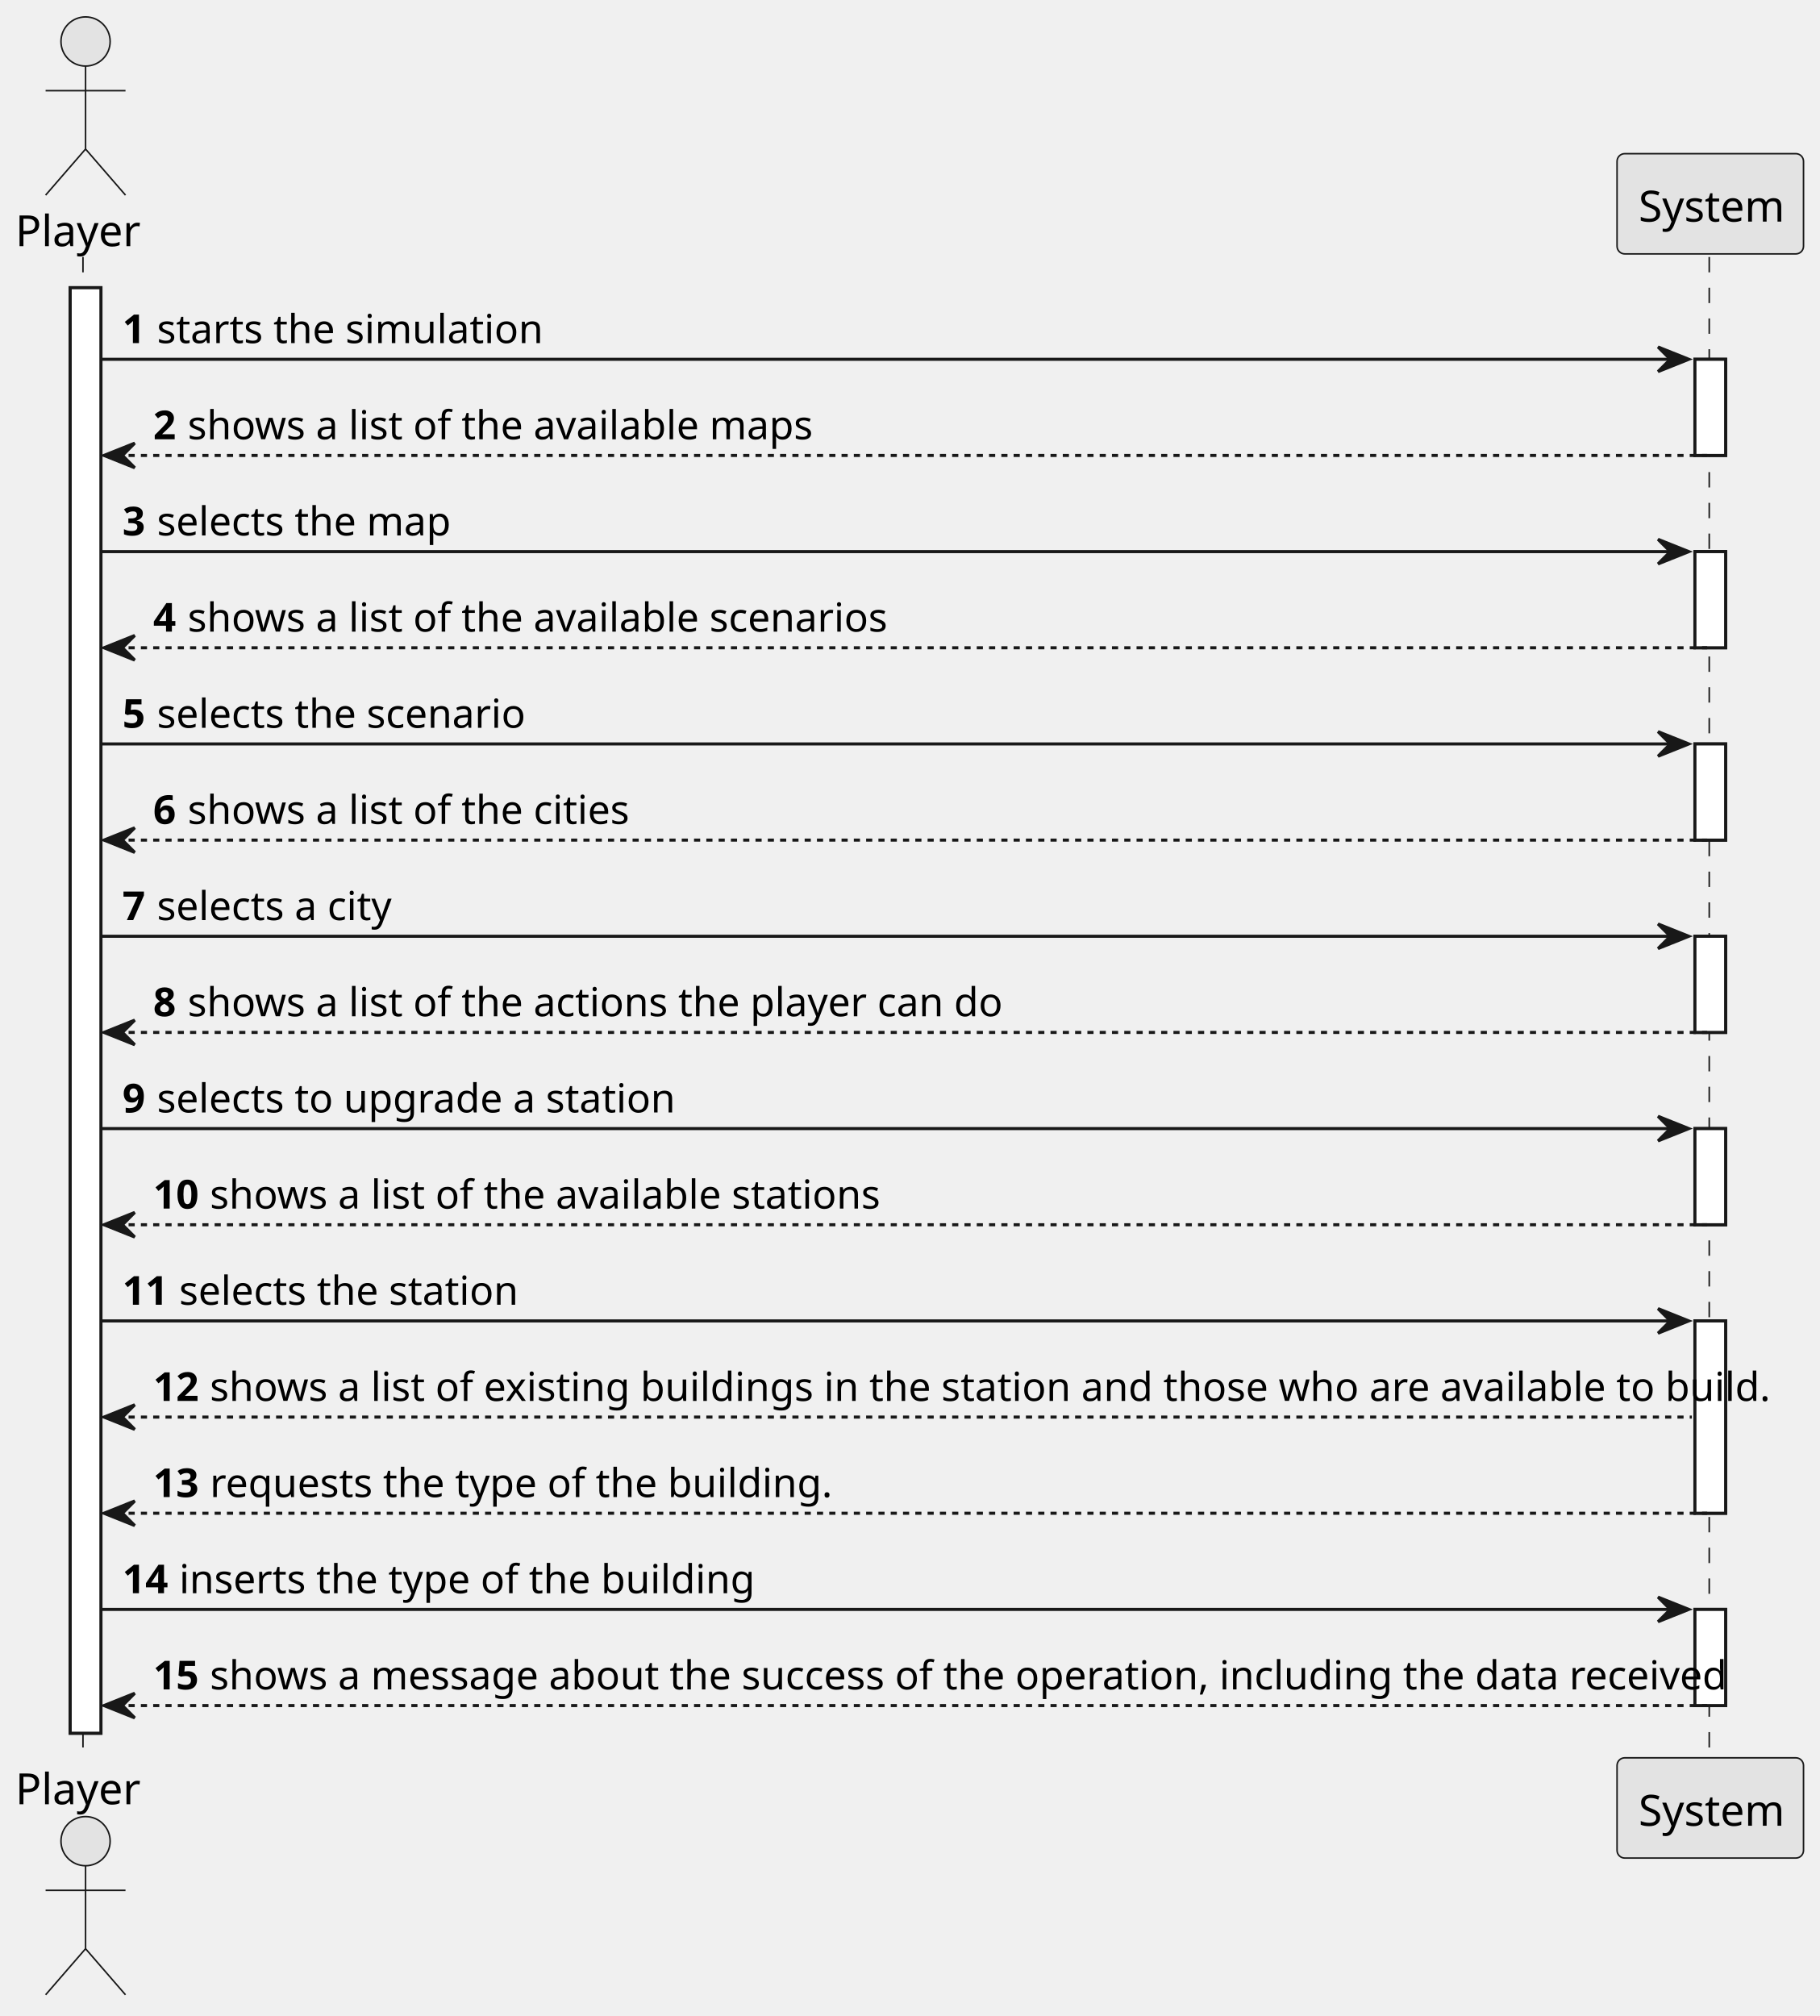
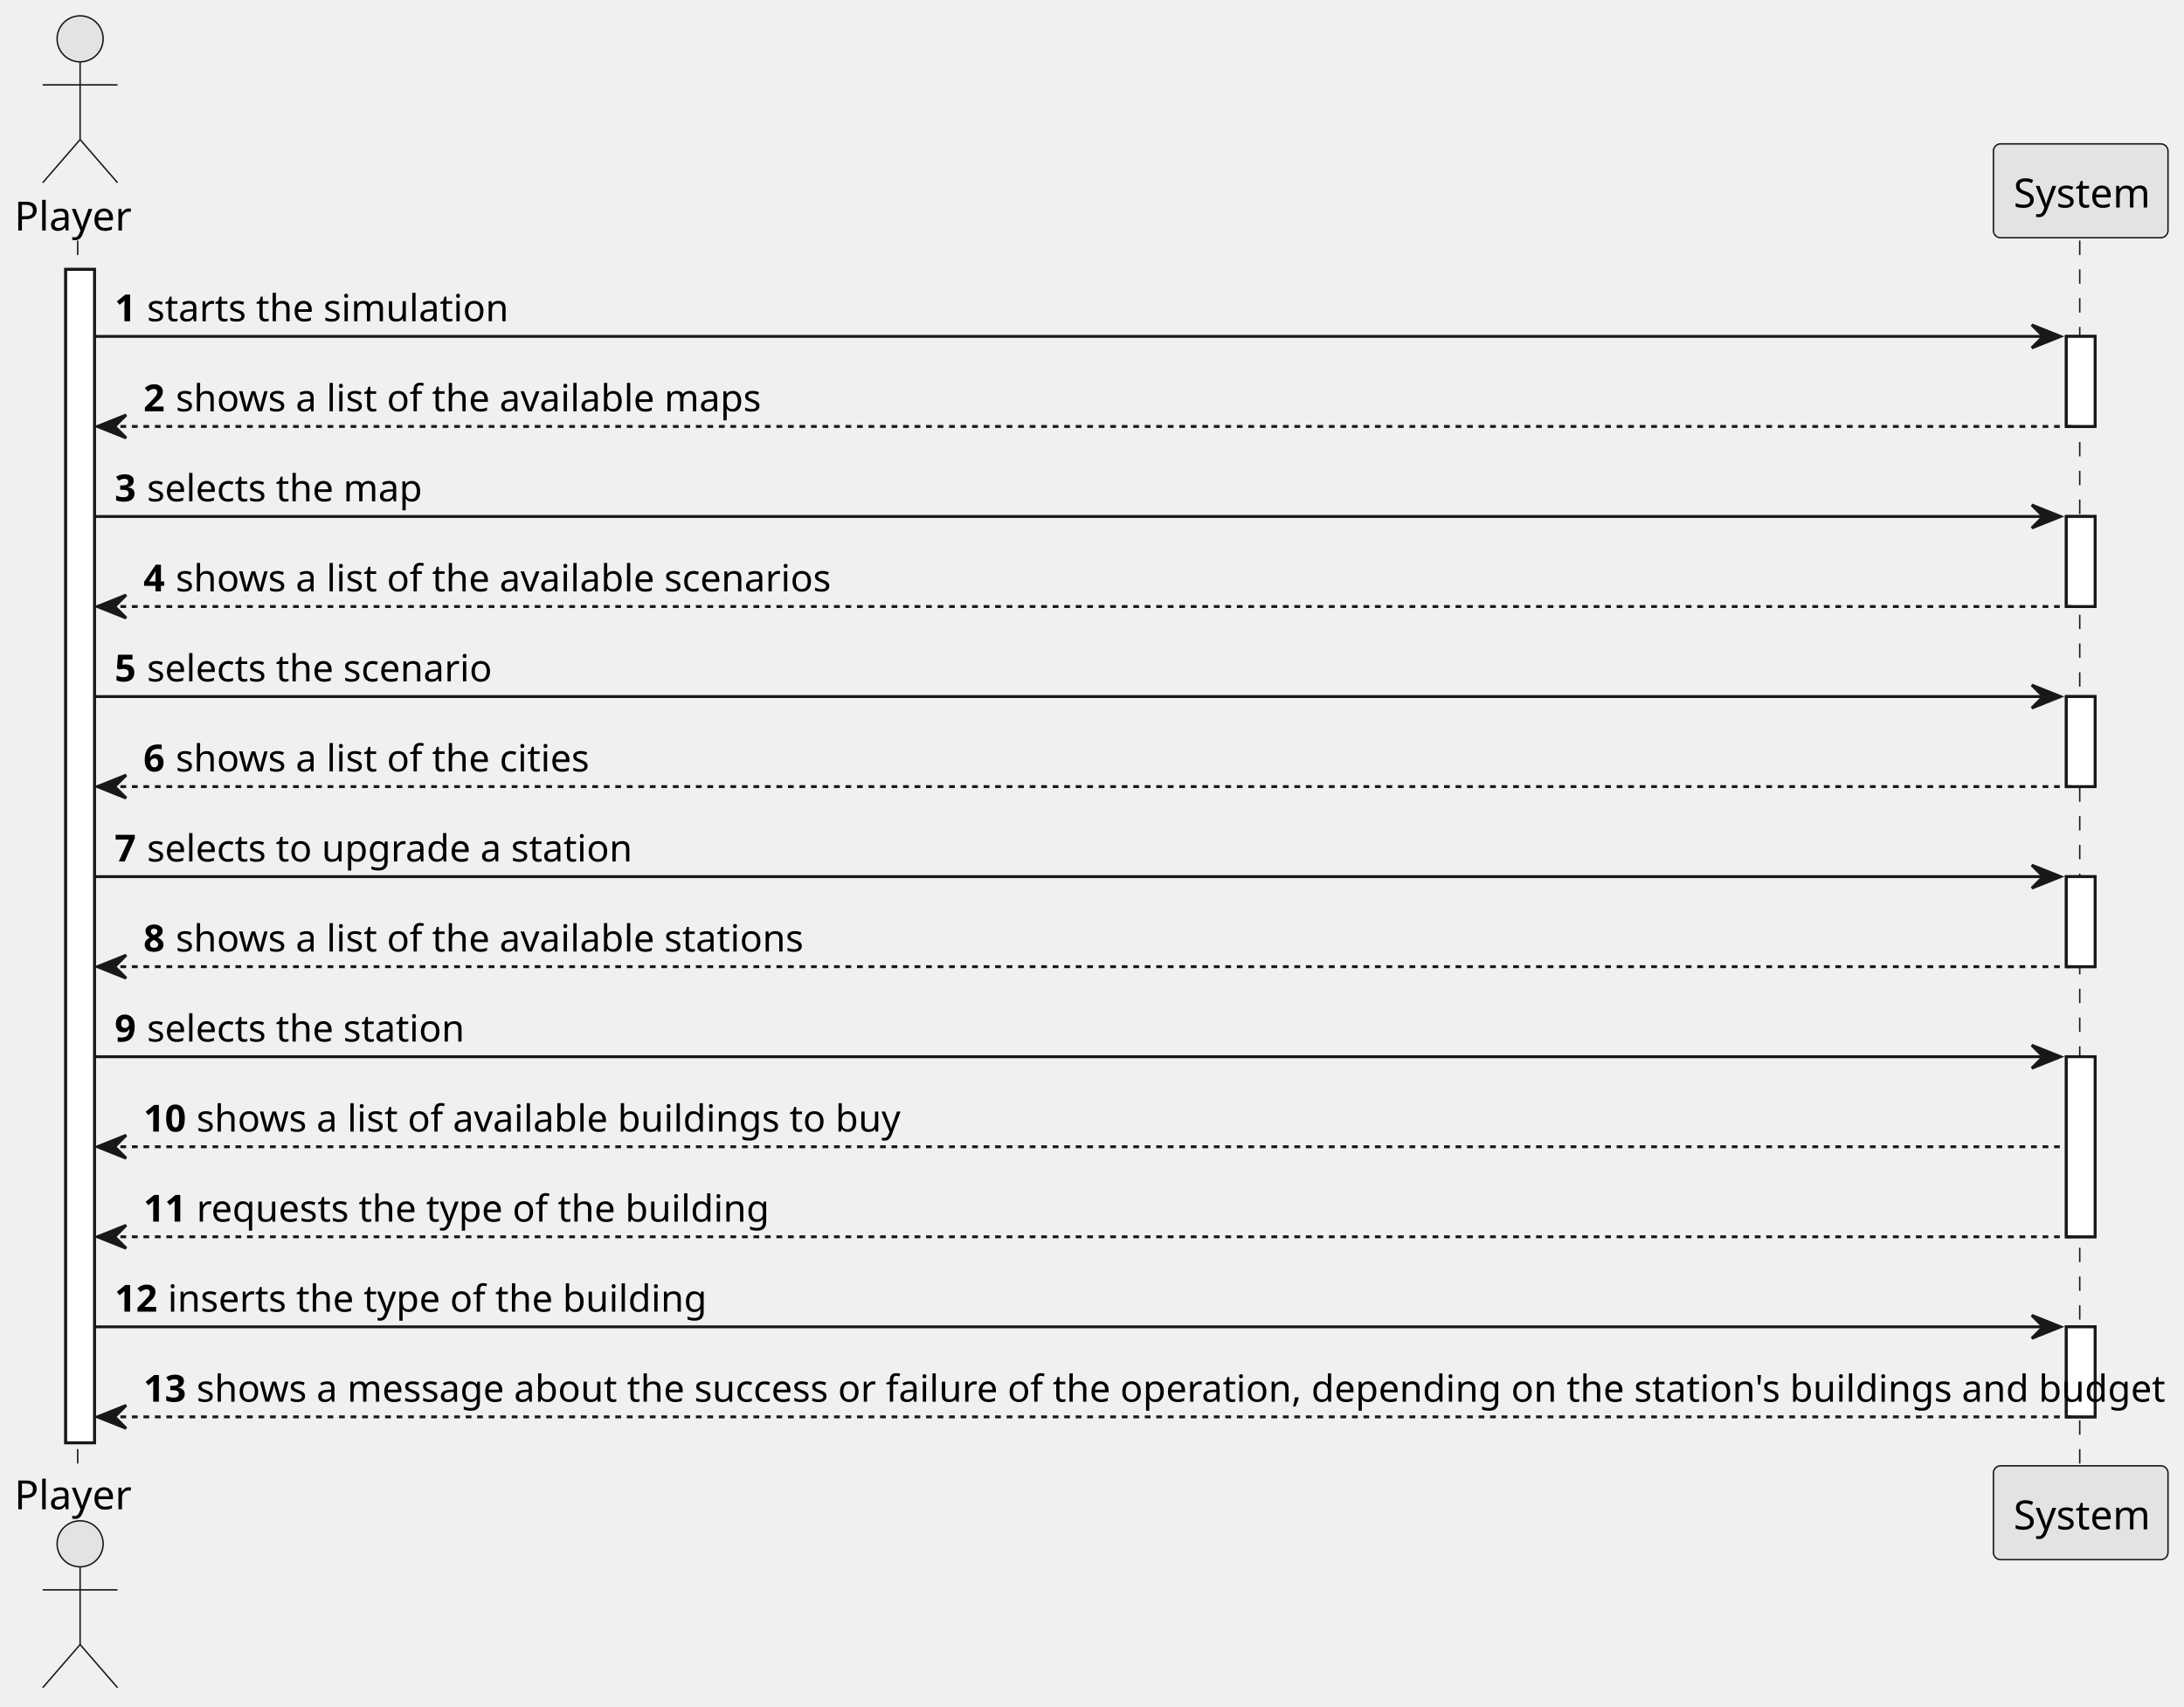
- <svg xmlns="http://www.w3.org/2000/svg" contentStyleType="text/css" height="656px" preserveAspectRatio="none" style="width:592px;height:656px;background:#FFFFFF;" version="1.1" viewBox="0 0 592 656" width="592px" zoomAndPan="magnify">
+ <svg xmlns="http://www.w3.org/2000/svg" contentStyleType="text/css" height="593px" preserveAspectRatio="none" style="width:759px;height:593px;background:#FFFFFF;" version="1.1" viewBox="0 0 759 593" width="759px" zoomAndPan="magnify">
  <defs />
  <g>
-     <rect fill="#FFFFFF" height="470.365" style="stroke:#181818;stroke-width:1.0;" width="10" x="22.841" y="93.621" />
-     <rect fill="#FFFFFF" height="31.291" style="stroke:#181818;stroke-width:1.0;" width="10" x="551.534" y="116.912" />
-     <rect fill="#FFFFFF" height="31.291" style="stroke:#181818;stroke-width:1.0;" width="10" x="551.534" y="179.494" />
-     <rect fill="#FFFFFF" height="31.291" style="stroke:#181818;stroke-width:1.0;" width="10" x="551.534" y="242.076" />
-     <rect fill="#FFFFFF" height="31.291" style="stroke:#181818;stroke-width:1.0;" width="10" x="551.534" y="304.658" />
-     <rect fill="#FFFFFF" height="31.291" style="stroke:#181818;stroke-width:1.0;" width="10" x="551.534" y="367.24" />
-     <rect fill="#FFFFFF" height="62.582" style="stroke:#181818;stroke-width:1.0;" width="10" x="551.534" y="429.822" />
-     <rect fill="#FFFFFF" height="31.291" style="stroke:#181818;stroke-width:1.0;" width="10" x="551.534" y="523.695" />
-     <line style="stroke:#181818;stroke-width:0.5;stroke-dasharray:5.0,5.0;" x1="27" x2="27" y1="83.621" y2="572.986" />
-     <line style="stroke:#181818;stroke-width:0.5;stroke-dasharray:5.0,5.0;" x1="556.196" x2="556.196" y1="83.621" y2="572.986" />
+     <rect fill="#FFFFFF" height="407.783" style="stroke:#181818;stroke-width:1.0;" width="10" x="22.841" y="93.621" />
+     <rect fill="#FFFFFF" height="31.291" style="stroke:#181818;stroke-width:1.0;" width="10" x="718.103" y="116.912" />
+     <rect fill="#FFFFFF" height="31.291" style="stroke:#181818;stroke-width:1.0;" width="10" x="718.103" y="179.494" />
+     <rect fill="#FFFFFF" height="31.291" style="stroke:#181818;stroke-width:1.0;" width="10" x="718.103" y="242.076" />
+     <rect fill="#FFFFFF" height="31.291" style="stroke:#181818;stroke-width:1.0;" width="10" x="718.103" y="304.658" />
+     <rect fill="#FFFFFF" height="62.582" style="stroke:#181818;stroke-width:1.0;" width="10" x="718.103" y="367.24" />
+     <rect fill="#FFFFFF" height="31.291" style="stroke:#181818;stroke-width:1.0;" width="10" x="718.103" y="461.113" />
+     <line style="stroke:#181818;stroke-width:0.5;stroke-dasharray:5.0,5.0;" x1="27" x2="27" y1="83.621" y2="510.404" />
+     <line style="stroke:#181818;stroke-width:0.5;stroke-dasharray:5.0,5.0;" x1="722.765" x2="722.765" y1="83.621" y2="510.404" />
    <text fill="#000000" font-family="sans-serif" font-size="14" lengthAdjust="spacing" textLength="39.683" x="5" y="80.107">Player</text>
    <ellipse cx="27.841" cy="13.5" fill="#E3E3E3" rx="8" ry="8" style="stroke:#181818;stroke-width:0.5;" />
    <path d="M27.841,21.5 L27.841,48.5 M14.841,29.5 L40.841,29.5 M27.841,48.5 L14.841,63.5 M27.841,48.5 L40.841,63.5 " fill="none" style="stroke:#181818;stroke-width:0.5;" />
-     <text fill="#000000" font-family="sans-serif" font-size="14" lengthAdjust="spacing" textLength="39.683" x="5" y="587.094">Player</text>
-     <ellipse cx="27.841" cy="599.107" fill="#E3E3E3" rx="8" ry="8" style="stroke:#181818;stroke-width:0.5;" />
-     <path d="M27.841,607.107 L27.841,634.107 M14.841,615.107 L40.841,615.107 M27.841,634.107 L14.841,649.107 M27.841,634.107 L40.841,649.107 " fill="none" style="stroke:#181818;stroke-width:0.5;" />
-     <rect fill="#E3E3E3" height="32.621" rx="2.5" ry="2.5" style="stroke:#181818;stroke-width:0.5;" width="60.676" x="526.196" y="50" />
-     <text fill="#000000" font-family="sans-serif" font-size="14" lengthAdjust="spacing" textLength="46.676" x="533.196" y="72.107">System</text>
-     <rect fill="#E3E3E3" height="32.621" rx="2.5" ry="2.5" style="stroke:#181818;stroke-width:0.5;" width="60.676" x="526.196" y="571.986" />
-     <text fill="#000000" font-family="sans-serif" font-size="14" lengthAdjust="spacing" textLength="46.676" x="533.196" y="594.094">System</text>
-     <rect fill="#FFFFFF" height="470.365" style="stroke:#181818;stroke-width:1.0;" width="10" x="22.841" y="93.621" />
-     <rect fill="#FFFFFF" height="31.291" style="stroke:#181818;stroke-width:1.0;" width="10" x="551.534" y="116.912" />
-     <rect fill="#FFFFFF" height="31.291" style="stroke:#181818;stroke-width:1.0;" width="10" x="551.534" y="179.494" />
-     <rect fill="#FFFFFF" height="31.291" style="stroke:#181818;stroke-width:1.0;" width="10" x="551.534" y="242.076" />
-     <rect fill="#FFFFFF" height="31.291" style="stroke:#181818;stroke-width:1.0;" width="10" x="551.534" y="304.658" />
-     <rect fill="#FFFFFF" height="31.291" style="stroke:#181818;stroke-width:1.0;" width="10" x="551.534" y="367.24" />
-     <rect fill="#FFFFFF" height="62.582" style="stroke:#181818;stroke-width:1.0;" width="10" x="551.534" y="429.822" />
-     <rect fill="#FFFFFF" height="31.291" style="stroke:#181818;stroke-width:1.0;" width="10" x="551.534" y="523.695" />
-     <polygon fill="#181818" points="539.534,112.912,549.534,116.912,539.534,120.912,543.534,116.912" style="stroke:#181818;stroke-width:1.0;" />
-     <line style="stroke:#181818;stroke-width:1.0;" x1="32.841" x2="545.534" y1="116.912" y2="116.912" />
+     <text fill="#000000" font-family="sans-serif" font-size="14" lengthAdjust="spacing" textLength="39.683" x="5" y="524.512">Player</text>
+     <ellipse cx="27.841" cy="536.525" fill="#E3E3E3" rx="8" ry="8" style="stroke:#181818;stroke-width:0.5;" />
+     <path d="M27.841,544.525 L27.841,571.525 M14.841,552.525 L40.841,552.525 M27.841,571.525 L14.841,586.525 M27.841,571.525 L40.841,586.525 " fill="none" style="stroke:#181818;stroke-width:0.5;" />
+     <rect fill="#E3E3E3" height="32.621" rx="2.5" ry="2.5" style="stroke:#181818;stroke-width:0.5;" width="60.676" x="692.765" y="50" />
+     <text fill="#000000" font-family="sans-serif" font-size="14" lengthAdjust="spacing" textLength="46.676" x="699.765" y="72.107">System</text>
+     <rect fill="#E3E3E3" height="32.621" rx="2.5" ry="2.5" style="stroke:#181818;stroke-width:0.5;" width="60.676" x="692.765" y="509.404" />
+     <text fill="#000000" font-family="sans-serif" font-size="14" lengthAdjust="spacing" textLength="46.676" x="699.765" y="531.512">System</text>
+     <rect fill="#FFFFFF" height="407.783" style="stroke:#181818;stroke-width:1.0;" width="10" x="22.841" y="93.621" />
+     <rect fill="#FFFFFF" height="31.291" style="stroke:#181818;stroke-width:1.0;" width="10" x="718.103" y="116.912" />
+     <rect fill="#FFFFFF" height="31.291" style="stroke:#181818;stroke-width:1.0;" width="10" x="718.103" y="179.494" />
+     <rect fill="#FFFFFF" height="31.291" style="stroke:#181818;stroke-width:1.0;" width="10" x="718.103" y="242.076" />
+     <rect fill="#FFFFFF" height="31.291" style="stroke:#181818;stroke-width:1.0;" width="10" x="718.103" y="304.658" />
+     <rect fill="#FFFFFF" height="62.582" style="stroke:#181818;stroke-width:1.0;" width="10" x="718.103" y="367.24" />
+     <rect fill="#FFFFFF" height="31.291" style="stroke:#181818;stroke-width:1.0;" width="10" x="718.103" y="461.113" />
+     <polygon fill="#181818" points="706.103,112.912,716.103,116.912,706.103,120.912,710.103,116.912" style="stroke:#181818;stroke-width:1.0;" />
+     <line style="stroke:#181818;stroke-width:1.0;" x1="32.841" x2="712.103" y1="116.912" y2="116.912" />
    <text fill="#000000" font-family="sans-serif" font-size="13" font-weight="bold" lengthAdjust="spacing" textLength="7.23" x="39.841" y="111.649">1</text>
    <text fill="#000000" font-family="sans-serif" font-size="13" lengthAdjust="spacing" textLength="115.603" x="51.071" y="111.649">starts the simulation</text>
    <polygon fill="#181818" points="43.841,144.203,33.841,148.203,43.841,152.203,39.841,148.203" style="stroke:#181818;stroke-width:1.0;" />
-     <line style="stroke:#181818;stroke-width:1.0;stroke-dasharray:2.0,2.0;" x1="37.841" x2="555.534" y1="148.203" y2="148.203" />
+     <line style="stroke:#181818;stroke-width:1.0;stroke-dasharray:2.0,2.0;" x1="37.841" x2="722.103" y1="148.203" y2="148.203" />
    <text fill="#000000" font-family="sans-serif" font-size="13" font-weight="bold" lengthAdjust="spacing" textLength="7.23" x="49.841" y="142.94">2</text>
    <text fill="#000000" font-family="sans-serif" font-size="13" lengthAdjust="spacing" textLength="193.654" x="61.071" y="142.94">shows a list of the available maps</text>
-     <polygon fill="#181818" points="539.534,175.494,549.534,179.494,539.534,183.494,543.534,179.494" style="stroke:#181818;stroke-width:1.0;" />
-     <line style="stroke:#181818;stroke-width:1.0;" x1="32.841" x2="545.534" y1="179.494" y2="179.494" />
+     <polygon fill="#181818" points="706.103,175.494,716.103,179.494,706.103,183.494,710.103,179.494" style="stroke:#181818;stroke-width:1.0;" />
+     <line style="stroke:#181818;stroke-width:1.0;" x1="32.841" x2="712.103" y1="179.494" y2="179.494" />
    <text fill="#000000" font-family="sans-serif" font-size="13" font-weight="bold" lengthAdjust="spacing" textLength="7.23" x="39.841" y="174.231">3</text>
    <text fill="#000000" font-family="sans-serif" font-size="13" lengthAdjust="spacing" textLength="91.044" x="51.071" y="174.231">selects the map</text>
    <polygon fill="#181818" points="43.841,206.785,33.841,210.785,43.841,214.785,39.841,210.785" style="stroke:#181818;stroke-width:1.0;" />
-     <line style="stroke:#181818;stroke-width:1.0;stroke-dasharray:2.0,2.0;" x1="37.841" x2="555.534" y1="210.785" y2="210.785" />
+     <line style="stroke:#181818;stroke-width:1.0;stroke-dasharray:2.0,2.0;" x1="37.841" x2="722.103" y1="210.785" y2="210.785" />
    <text fill="#000000" font-family="sans-serif" font-size="13" font-weight="bold" lengthAdjust="spacing" textLength="7.23" x="49.841" y="205.523">4</text>
    <text fill="#000000" font-family="sans-serif" font-size="13" lengthAdjust="spacing" textLength="217.502" x="61.071" y="205.523">shows a list of the available scenarios</text>
-     <polygon fill="#181818" points="539.534,238.076,549.534,242.076,539.534,246.076,543.534,242.076" style="stroke:#181818;stroke-width:1.0;" />
-     <line style="stroke:#181818;stroke-width:1.0;" x1="32.841" x2="545.534" y1="242.076" y2="242.076" />
+     <polygon fill="#181818" points="706.103,238.076,716.103,242.076,706.103,246.076,710.103,242.076" style="stroke:#181818;stroke-width:1.0;" />
+     <line style="stroke:#181818;stroke-width:1.0;" x1="32.841" x2="712.103" y1="242.076" y2="242.076" />
    <text fill="#000000" font-family="sans-serif" font-size="13" font-weight="bold" lengthAdjust="spacing" textLength="7.23" x="39.841" y="236.814">5</text>
    <text fill="#000000" font-family="sans-serif" font-size="13" lengthAdjust="spacing" textLength="114.893" x="51.071" y="236.814">selects the scenario</text>
    <polygon fill="#181818" points="43.841,269.367,33.841,273.367,43.841,277.367,39.841,273.367" style="stroke:#181818;stroke-width:1.0;" />
-     <line style="stroke:#181818;stroke-width:1.0;stroke-dasharray:2.0,2.0;" x1="37.841" x2="555.534" y1="273.367" y2="273.367" />
+     <line style="stroke:#181818;stroke-width:1.0;stroke-dasharray:2.0,2.0;" x1="37.841" x2="722.103" y1="273.367" y2="273.367" />
    <text fill="#000000" font-family="sans-serif" font-size="13" font-weight="bold" lengthAdjust="spacing" textLength="7.23" x="49.841" y="268.104">6</text>
    <text fill="#000000" font-family="sans-serif" font-size="13" lengthAdjust="spacing" textLength="136.557" x="61.071" y="268.104">shows a list of the cities</text>
-     <polygon fill="#181818" points="539.534,300.658,549.534,304.658,539.534,308.658,543.534,304.658" style="stroke:#181818;stroke-width:1.0;" />
-     <line style="stroke:#181818;stroke-width:1.0;" x1="32.841" x2="545.534" y1="304.658" y2="304.658" />
+     <polygon fill="#181818" points="706.103,300.658,716.103,304.658,706.103,308.658,710.103,304.658" style="stroke:#181818;stroke-width:1.0;" />
+     <line style="stroke:#181818;stroke-width:1.0;" x1="32.841" x2="712.103" y1="304.658" y2="304.658" />
    <text fill="#000000" font-family="sans-serif" font-size="13" font-weight="bold" lengthAdjust="spacing" textLength="7.23" x="39.841" y="299.396">7</text>
-     <text fill="#000000" font-family="sans-serif" font-size="13" lengthAdjust="spacing" textLength="74.414" x="51.071" y="299.396">selects a city</text>
+     <text fill="#000000" font-family="sans-serif" font-size="13" lengthAdjust="spacing" textLength="158.99" x="51.071" y="299.396">selects to upgrade a station</text>
    <polygon fill="#181818" points="43.841,331.949,33.841,335.949,43.841,339.949,39.841,335.949" style="stroke:#181818;stroke-width:1.0;" />
-     <line style="stroke:#181818;stroke-width:1.0;stroke-dasharray:2.0,2.0;" x1="37.841" x2="555.534" y1="335.949" y2="335.949" />
+     <line style="stroke:#181818;stroke-width:1.0;stroke-dasharray:2.0,2.0;" x1="37.841" x2="722.103" y1="335.949" y2="335.949" />
    <text fill="#000000" font-family="sans-serif" font-size="13" font-weight="bold" lengthAdjust="spacing" textLength="7.23" x="49.841" y="330.687">8</text>
-     <text fill="#000000" font-family="sans-serif" font-size="13" lengthAdjust="spacing" textLength="251.475" x="61.071" y="330.687">shows a list of the actions the player can do</text>
-     <polygon fill="#181818" points="539.534,363.24,549.534,367.24,539.534,371.24,543.534,367.24" style="stroke:#181818;stroke-width:1.0;" />
-     <line style="stroke:#181818;stroke-width:1.0;" x1="32.841" x2="545.534" y1="367.24" y2="367.24" />
+     <text fill="#000000" font-family="sans-serif" font-size="13" lengthAdjust="spacing" textLength="206.667" x="61.071" y="330.687">shows a list of the available stations</text>
+     <polygon fill="#181818" points="706.103,363.24,716.103,367.24,706.103,371.24,710.103,367.24" style="stroke:#181818;stroke-width:1.0;" />
+     <line style="stroke:#181818;stroke-width:1.0;" x1="32.841" x2="712.103" y1="367.24" y2="367.24" />
    <text fill="#000000" font-family="sans-serif" font-size="13" font-weight="bold" lengthAdjust="spacing" textLength="7.23" x="39.841" y="361.978">9</text>
-     <text fill="#000000" font-family="sans-serif" font-size="13" lengthAdjust="spacing" textLength="158.99" x="51.071" y="361.978">selects to upgrade a station</text>
+     <text fill="#000000" font-family="sans-serif" font-size="13" lengthAdjust="spacing" textLength="104.057" x="51.071" y="361.978">selects the station</text>
    <polygon fill="#181818" points="43.841,394.531,33.841,398.531,43.841,402.531,39.841,398.531" style="stroke:#181818;stroke-width:1.0;" />
-     <line style="stroke:#181818;stroke-width:1.0;stroke-dasharray:2.0,2.0;" x1="37.841" x2="555.534" y1="398.531" y2="398.531" />
+     <line style="stroke:#181818;stroke-width:1.0;stroke-dasharray:2.0,2.0;" x1="37.841" x2="717.103" y1="398.531" y2="398.531" />
    <text fill="#000000" font-family="sans-serif" font-size="13" font-weight="bold" lengthAdjust="spacing" textLength="14.46" x="49.841" y="393.269">10</text>
-     <text fill="#000000" font-family="sans-serif" font-size="13" lengthAdjust="spacing" textLength="206.667" x="68.301" y="393.269">shows a list of the available stations</text>
-     <polygon fill="#181818" points="539.534,425.822,549.534,429.822,539.534,433.822,543.534,429.822" style="stroke:#181818;stroke-width:1.0;" />
-     <line style="stroke:#181818;stroke-width:1.0;" x1="32.841" x2="545.534" y1="429.822" y2="429.822" />
-     <text fill="#000000" font-family="sans-serif" font-size="13" font-weight="bold" lengthAdjust="spacing" textLength="14.46" x="39.841" y="424.56">11</text>
-     <text fill="#000000" font-family="sans-serif" font-size="13" lengthAdjust="spacing" textLength="104.057" x="58.301" y="424.56">selects the station</text>
-     <polygon fill="#181818" points="43.841,457.113,33.841,461.113,43.841,465.113,39.841,461.113" style="stroke:#181818;stroke-width:1.0;" />
-     <line style="stroke:#181818;stroke-width:1.0;stroke-dasharray:2.0,2.0;" x1="37.841" x2="550.534" y1="461.113" y2="461.113" />
-     <text fill="#000000" font-family="sans-serif" font-size="13" font-weight="bold" lengthAdjust="spacing" textLength="14.46" x="49.841" y="455.851">12</text>
-     <text fill="#000000" font-family="sans-serif" font-size="13" lengthAdjust="spacing" textLength="476.233" x="68.301" y="455.851">shows a list of existing buildings in the station and those who are available to build.</text>
+     <text fill="#000000" font-family="sans-serif" font-size="13" lengthAdjust="spacing" textLength="230.522" x="68.301" y="393.269">shows a list of available buildings to buy</text>
+     <polygon fill="#181818" points="43.841,425.822,33.841,429.822,43.841,433.822,39.841,429.822" style="stroke:#181818;stroke-width:1.0;" />
+     <line style="stroke:#181818;stroke-width:1.0;stroke-dasharray:2.0,2.0;" x1="37.841" x2="722.103" y1="429.822" y2="429.822" />
+     <text fill="#000000" font-family="sans-serif" font-size="13" font-weight="bold" lengthAdjust="spacing" textLength="14.46" x="49.841" y="424.56">11</text>
+     <text fill="#000000" font-family="sans-serif" font-size="13" lengthAdjust="spacing" textLength="184.292" x="68.301" y="424.56">requests the type of the building</text>
+     <polygon fill="#181818" points="706.103,457.113,716.103,461.113,706.103,465.113,710.103,461.113" style="stroke:#181818;stroke-width:1.0;" />
+     <line style="stroke:#181818;stroke-width:1.0;" x1="32.841" x2="712.103" y1="461.113" y2="461.113" />
+     <text fill="#000000" font-family="sans-serif" font-size="13" font-weight="bold" lengthAdjust="spacing" textLength="14.46" x="39.841" y="455.851">12</text>
+     <text fill="#000000" font-family="sans-serif" font-size="13" lengthAdjust="spacing" textLength="172.72" x="58.301" y="455.851">inserts the type of the building</text>
    <polygon fill="#181818" points="43.841,488.404,33.841,492.404,43.841,496.404,39.841,492.404" style="stroke:#181818;stroke-width:1.0;" />
-     <line style="stroke:#181818;stroke-width:1.0;stroke-dasharray:2.0,2.0;" x1="37.841" x2="555.534" y1="492.404" y2="492.404" />
+     <line style="stroke:#181818;stroke-width:1.0;stroke-dasharray:2.0,2.0;" x1="37.841" x2="722.103" y1="492.404" y2="492.404" />
    <text fill="#000000" font-family="sans-serif" font-size="13" font-weight="bold" lengthAdjust="spacing" textLength="14.46" x="49.841" y="487.142">13</text>
-     <text fill="#000000" font-family="sans-serif" font-size="13" lengthAdjust="spacing" textLength="187.903" x="68.301" y="487.142">requests the type of the building.</text>
-     <polygon fill="#181818" points="539.534,519.695,549.534,523.695,539.534,527.695,543.534,523.695" style="stroke:#181818;stroke-width:1.0;" />
-     <line style="stroke:#181818;stroke-width:1.0;" x1="32.841" x2="545.534" y1="523.695" y2="523.695" />
-     <text fill="#000000" font-family="sans-serif" font-size="13" font-weight="bold" lengthAdjust="spacing" textLength="14.46" x="39.841" y="518.433">14</text>
-     <text fill="#000000" font-family="sans-serif" font-size="13" lengthAdjust="spacing" textLength="172.72" x="58.301" y="518.433">inserts the type of the building</text>
-     <polygon fill="#181818" points="43.841,550.986,33.841,554.986,43.841,558.986,39.841,554.986" style="stroke:#181818;stroke-width:1.0;" />
-     <line style="stroke:#181818;stroke-width:1.0;stroke-dasharray:2.0,2.0;" x1="37.841" x2="555.534" y1="554.986" y2="554.986" />
-     <text fill="#000000" font-family="sans-serif" font-size="13" font-weight="bold" lengthAdjust="spacing" textLength="14.46" x="49.841" y="549.724">15</text>
-     <text fill="#000000" font-family="sans-serif" font-size="13" lengthAdjust="spacing" textLength="468.292" x="68.301" y="549.724">shows a message about the success of the operation, including the data received</text>
+     <text fill="#000000" font-family="sans-serif" font-size="13" lengthAdjust="spacing" textLength="642.802" x="68.301" y="487.142">shows a message about the success or failure of the operation, depending on the station's buildings and budget</text>
  </g>
</svg>
